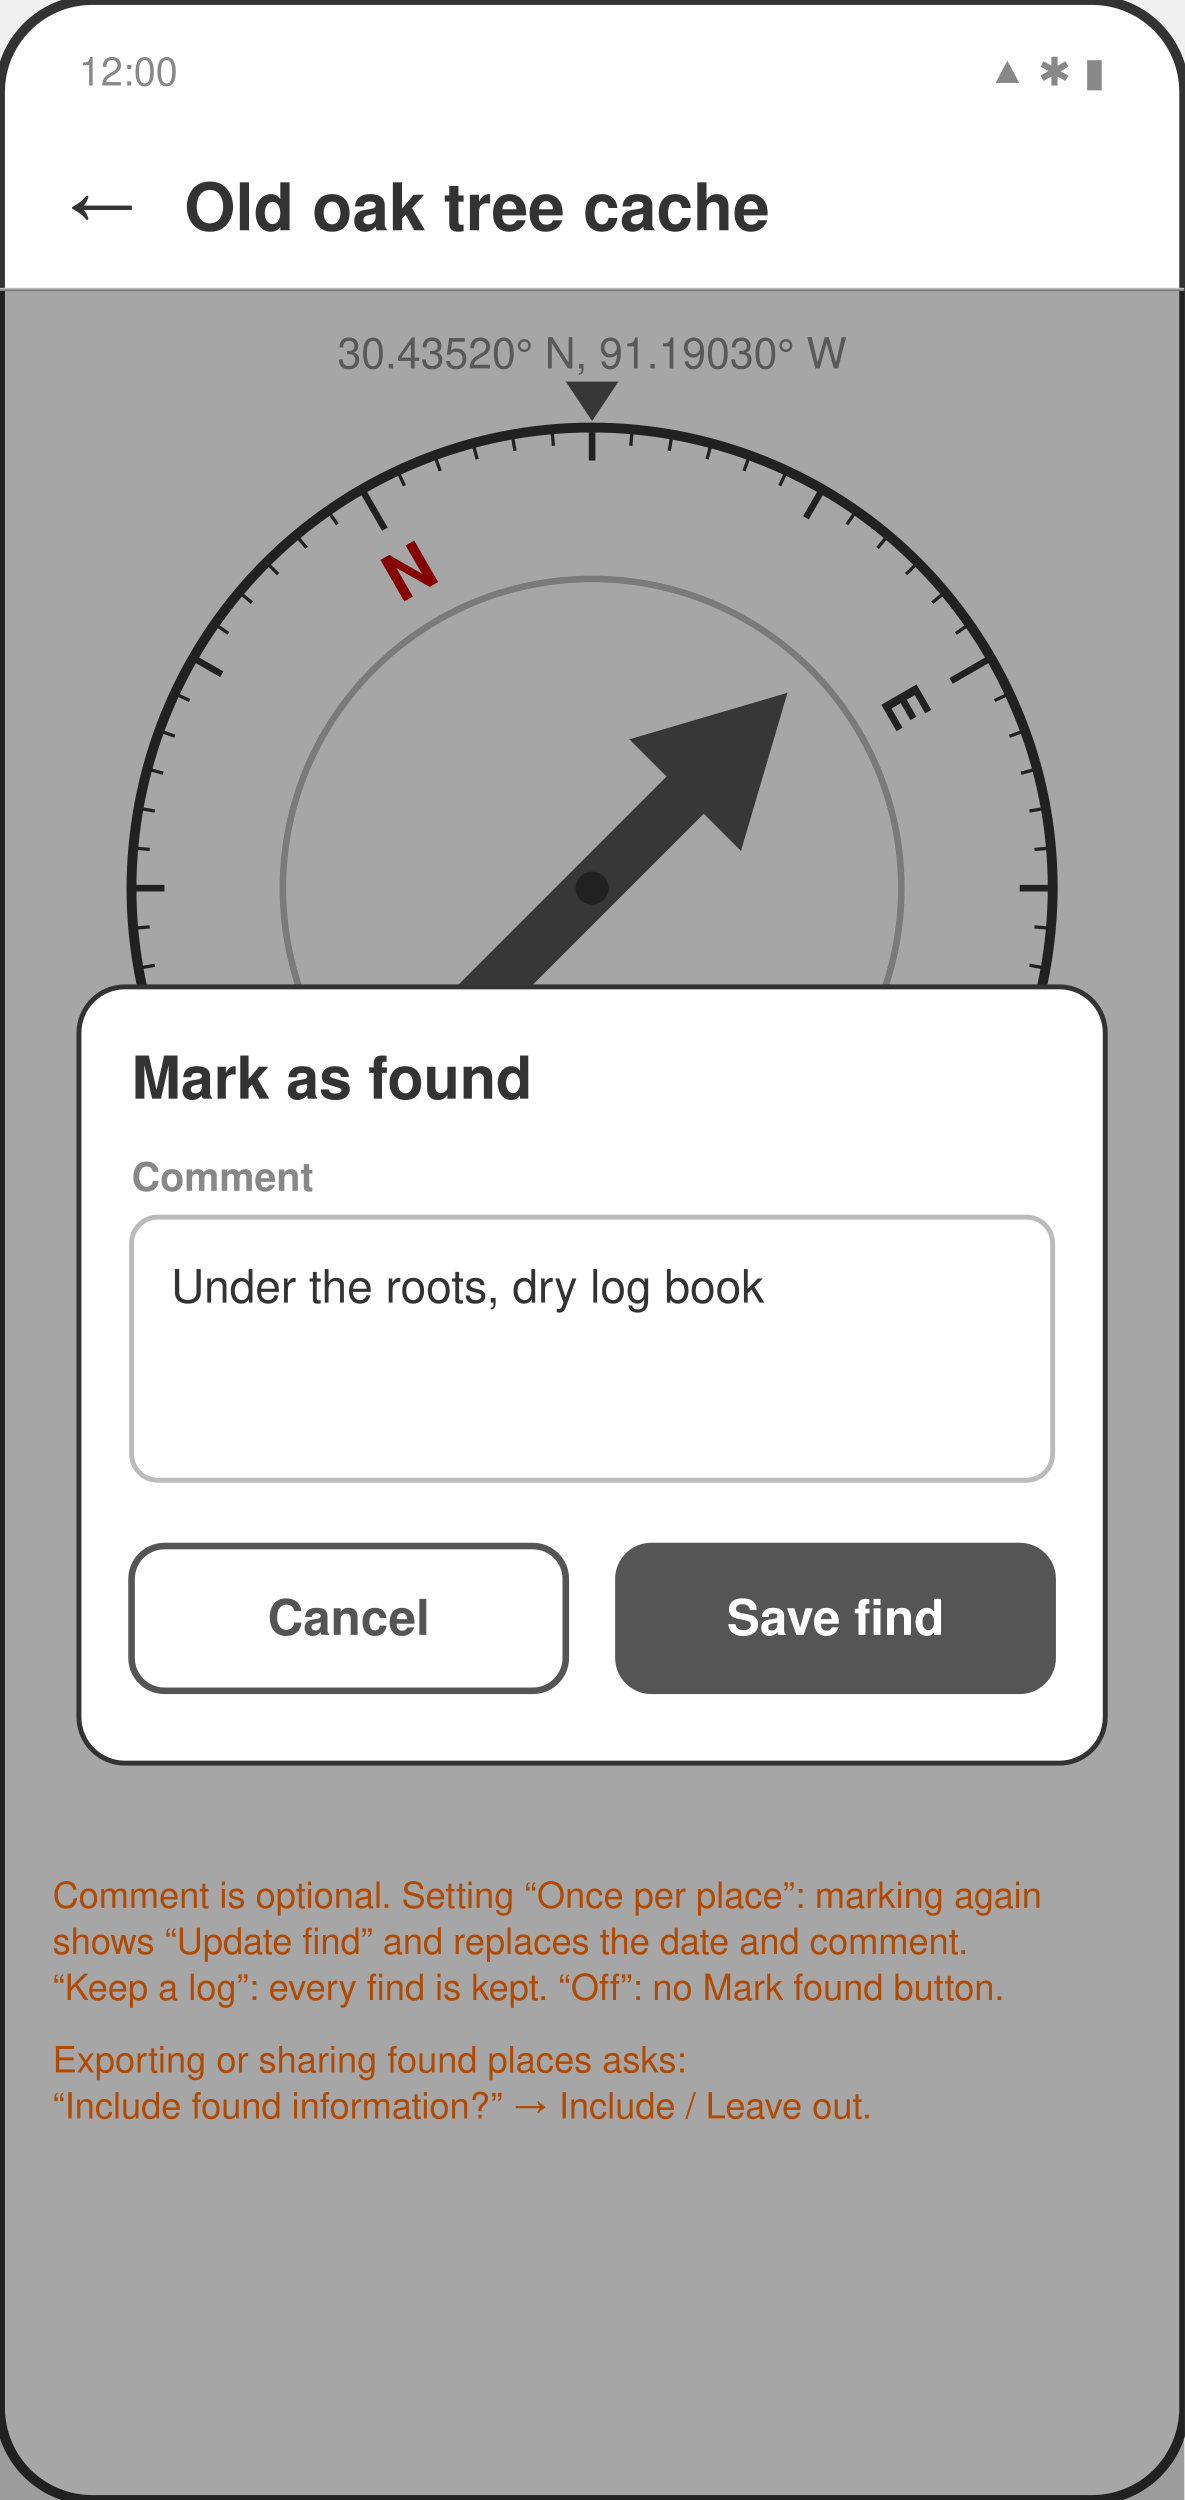
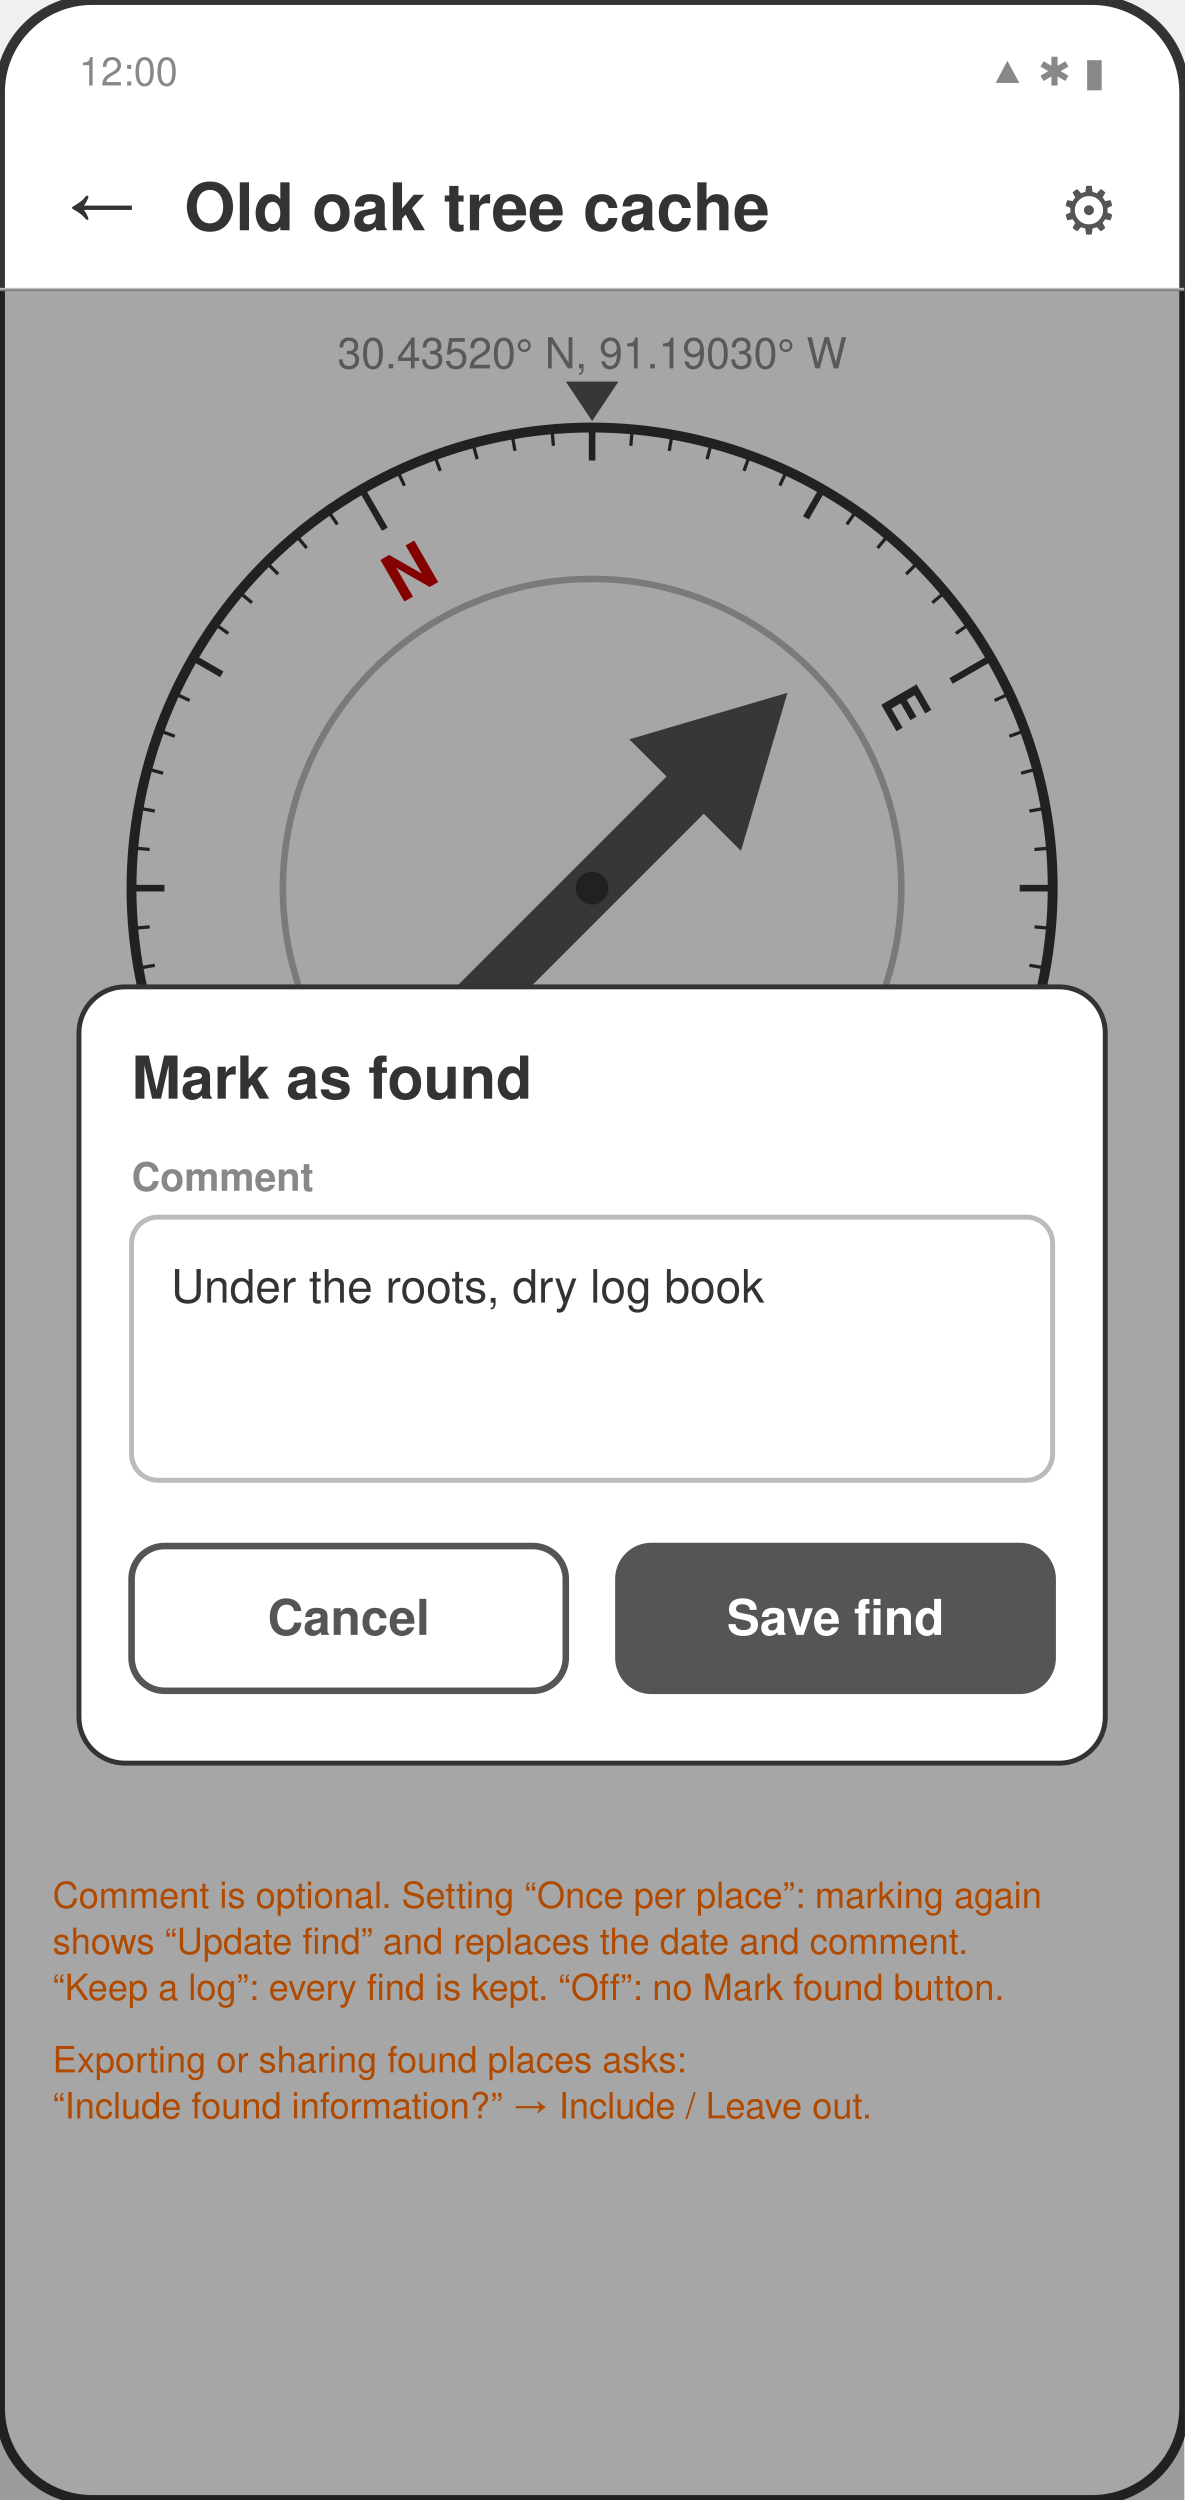
<svg xmlns="http://www.w3.org/2000/svg" width="360" height="760" viewBox="0 0 360 760">
  <rect width="360" height="760" rx="28" fill="#fff" stroke="#333" stroke-width="3" />
  <text x="24" y="26" font-family="Helvetica, Arial, sans-serif" font-size="12" fill="#888">12:00</text>
  <text x="336" y="26" font-family="Helvetica, Arial, sans-serif" font-size="12" fill="#888" text-anchor="end">▲ ✱ ▮</text>
  <line x1="0" y1="88" x2="360" y2="88" stroke="#bbb" />
  <text x="56" y="70" font-family="Helvetica, Arial, sans-serif" font-size="20" font-weight="bold" fill="#333">Old oak tree cache</text>
  <text x="20" y="70" font-family="Helvetica, Arial, sans-serif" font-size="22" fill="#333">←</text>
+   <text x="340" y="71" font-family="Helvetica, Arial, sans-serif" font-size="20" fill="#555" text-anchor="end">⚙</text>
  <text x="180.0" y="112" font-family="Helvetica, Arial, sans-serif" font-size="13" fill="#888" font-weight="normal" text-anchor="middle">30.43520° N, 91.19030° W</text>
  <polygon points="172.0,116 188.0,116 180.0,128" fill="#555" />
  <g transform="rotate(-30 180.0 270)">
    <circle cx="180.0" cy="270" r="140" fill="#fff" stroke="#333" stroke-width="3" />
    <line x1="180.0" y1="130" x2="180.0" y2="144" stroke="#333" stroke-width="2" transform="rotate(0 180.0 270)" />
    <line x1="180.0" y1="130" x2="180.0" y2="135" stroke="#333" stroke-width="1" transform="rotate(5 180.0 270)" />
    <line x1="180.0" y1="130" x2="180.0" y2="135" stroke="#333" stroke-width="1" transform="rotate(10 180.0 270)" />
    <line x1="180.0" y1="130" x2="180.0" y2="135" stroke="#333" stroke-width="1" transform="rotate(15 180.0 270)" />
    <line x1="180.0" y1="130" x2="180.0" y2="135" stroke="#333" stroke-width="1" transform="rotate(20 180.0 270)" />
    <line x1="180.0" y1="130" x2="180.0" y2="135" stroke="#333" stroke-width="1" transform="rotate(25 180.0 270)" />
    <line x1="180.0" y1="130" x2="180.0" y2="140" stroke="#333" stroke-width="2" transform="rotate(30 180.0 270)" />
    <line x1="180.0" y1="130" x2="180.0" y2="135" stroke="#333" stroke-width="1" transform="rotate(35 180.0 270)" />
    <line x1="180.0" y1="130" x2="180.0" y2="135" stroke="#333" stroke-width="1" transform="rotate(40 180.0 270)" />
    <line x1="180.0" y1="130" x2="180.0" y2="135" stroke="#333" stroke-width="1" transform="rotate(45 180.0 270)" />
    <line x1="180.0" y1="130" x2="180.0" y2="135" stroke="#333" stroke-width="1" transform="rotate(50 180.0 270)" />
    <line x1="180.0" y1="130" x2="180.0" y2="135" stroke="#333" stroke-width="1" transform="rotate(55 180.0 270)" />
    <line x1="180.0" y1="130" x2="180.0" y2="140" stroke="#333" stroke-width="2" transform="rotate(60 180.0 270)" />
    <line x1="180.0" y1="130" x2="180.0" y2="135" stroke="#333" stroke-width="1" transform="rotate(65 180.0 270)" />
    <line x1="180.0" y1="130" x2="180.0" y2="135" stroke="#333" stroke-width="1" transform="rotate(70 180.0 270)" />
    <line x1="180.0" y1="130" x2="180.0" y2="135" stroke="#333" stroke-width="1" transform="rotate(75 180.0 270)" />
    <line x1="180.0" y1="130" x2="180.0" y2="135" stroke="#333" stroke-width="1" transform="rotate(80 180.0 270)" />
    <line x1="180.0" y1="130" x2="180.0" y2="135" stroke="#333" stroke-width="1" transform="rotate(85 180.0 270)" />
    <line x1="180.0" y1="130" x2="180.0" y2="144" stroke="#333" stroke-width="2" transform="rotate(90 180.0 270)" />
    <line x1="180.0" y1="130" x2="180.0" y2="135" stroke="#333" stroke-width="1" transform="rotate(95 180.0 270)" />
    <line x1="180.0" y1="130" x2="180.0" y2="135" stroke="#333" stroke-width="1" transform="rotate(100 180.0 270)" />
    <line x1="180.0" y1="130" x2="180.0" y2="135" stroke="#333" stroke-width="1" transform="rotate(105 180.0 270)" />
    <line x1="180.0" y1="130" x2="180.0" y2="135" stroke="#333" stroke-width="1" transform="rotate(110 180.0 270)" />
    <line x1="180.0" y1="130" x2="180.0" y2="135" stroke="#333" stroke-width="1" transform="rotate(115 180.0 270)" />
    <line x1="180.0" y1="130" x2="180.0" y2="140" stroke="#333" stroke-width="2" transform="rotate(120 180.0 270)" />
    <line x1="180.0" y1="130" x2="180.0" y2="135" stroke="#333" stroke-width="1" transform="rotate(125 180.0 270)" />
    <line x1="180.0" y1="130" x2="180.0" y2="135" stroke="#333" stroke-width="1" transform="rotate(130 180.0 270)" />
    <line x1="180.0" y1="130" x2="180.0" y2="135" stroke="#333" stroke-width="1" transform="rotate(135 180.0 270)" />
    <line x1="180.0" y1="130" x2="180.0" y2="135" stroke="#333" stroke-width="1" transform="rotate(140 180.0 270)" />
    <line x1="180.0" y1="130" x2="180.0" y2="135" stroke="#333" stroke-width="1" transform="rotate(145 180.0 270)" />
    <line x1="180.0" y1="130" x2="180.0" y2="140" stroke="#333" stroke-width="2" transform="rotate(150 180.0 270)" />
    <line x1="180.0" y1="130" x2="180.0" y2="135" stroke="#333" stroke-width="1" transform="rotate(155 180.0 270)" />
    <line x1="180.0" y1="130" x2="180.0" y2="135" stroke="#333" stroke-width="1" transform="rotate(160 180.0 270)" />
    <line x1="180.0" y1="130" x2="180.0" y2="135" stroke="#333" stroke-width="1" transform="rotate(165 180.0 270)" />
    <line x1="180.0" y1="130" x2="180.0" y2="135" stroke="#333" stroke-width="1" transform="rotate(170 180.0 270)" />
    <line x1="180.0" y1="130" x2="180.0" y2="135" stroke="#333" stroke-width="1" transform="rotate(175 180.0 270)" />
    <line x1="180.0" y1="130" x2="180.0" y2="144" stroke="#333" stroke-width="2" transform="rotate(180 180.0 270)" />
    <line x1="180.0" y1="130" x2="180.0" y2="135" stroke="#333" stroke-width="1" transform="rotate(185 180.0 270)" />
    <line x1="180.0" y1="130" x2="180.0" y2="135" stroke="#333" stroke-width="1" transform="rotate(190 180.0 270)" />
    <line x1="180.0" y1="130" x2="180.0" y2="135" stroke="#333" stroke-width="1" transform="rotate(195 180.0 270)" />
    <line x1="180.0" y1="130" x2="180.0" y2="135" stroke="#333" stroke-width="1" transform="rotate(200 180.0 270)" />
    <line x1="180.0" y1="130" x2="180.0" y2="135" stroke="#333" stroke-width="1" transform="rotate(205 180.0 270)" />
    <line x1="180.0" y1="130" x2="180.0" y2="140" stroke="#333" stroke-width="2" transform="rotate(210 180.0 270)" />
    <line x1="180.0" y1="130" x2="180.0" y2="135" stroke="#333" stroke-width="1" transform="rotate(215 180.0 270)" />
    <line x1="180.0" y1="130" x2="180.0" y2="135" stroke="#333" stroke-width="1" transform="rotate(220 180.0 270)" />
    <line x1="180.0" y1="130" x2="180.0" y2="135" stroke="#333" stroke-width="1" transform="rotate(225 180.0 270)" />
    <line x1="180.0" y1="130" x2="180.0" y2="135" stroke="#333" stroke-width="1" transform="rotate(230 180.0 270)" />
    <line x1="180.0" y1="130" x2="180.0" y2="135" stroke="#333" stroke-width="1" transform="rotate(235 180.0 270)" />
    <line x1="180.0" y1="130" x2="180.0" y2="140" stroke="#333" stroke-width="2" transform="rotate(240 180.0 270)" />
    <line x1="180.0" y1="130" x2="180.0" y2="135" stroke="#333" stroke-width="1" transform="rotate(245 180.0 270)" />
    <line x1="180.0" y1="130" x2="180.0" y2="135" stroke="#333" stroke-width="1" transform="rotate(250 180.0 270)" />
    <line x1="180.0" y1="130" x2="180.0" y2="135" stroke="#333" stroke-width="1" transform="rotate(255 180.0 270)" />
    <line x1="180.0" y1="130" x2="180.0" y2="135" stroke="#333" stroke-width="1" transform="rotate(260 180.0 270)" />
    <line x1="180.0" y1="130" x2="180.0" y2="135" stroke="#333" stroke-width="1" transform="rotate(265 180.0 270)" />
    <line x1="180.0" y1="130" x2="180.0" y2="144" stroke="#333" stroke-width="2" transform="rotate(270 180.0 270)" />
    <line x1="180.0" y1="130" x2="180.0" y2="135" stroke="#333" stroke-width="1" transform="rotate(275 180.0 270)" />
    <line x1="180.0" y1="130" x2="180.0" y2="135" stroke="#333" stroke-width="1" transform="rotate(280 180.0 270)" />
    <line x1="180.0" y1="130" x2="180.0" y2="135" stroke="#333" stroke-width="1" transform="rotate(285 180.0 270)" />
    <line x1="180.0" y1="130" x2="180.0" y2="135" stroke="#333" stroke-width="1" transform="rotate(290 180.0 270)" />
    <line x1="180.0" y1="130" x2="180.0" y2="135" stroke="#333" stroke-width="1" transform="rotate(295 180.0 270)" />
    <line x1="180.0" y1="130" x2="180.0" y2="140" stroke="#333" stroke-width="2" transform="rotate(300 180.0 270)" />
    <line x1="180.0" y1="130" x2="180.0" y2="135" stroke="#333" stroke-width="1" transform="rotate(305 180.0 270)" />
    <line x1="180.0" y1="130" x2="180.0" y2="135" stroke="#333" stroke-width="1" transform="rotate(310 180.0 270)" />
    <line x1="180.0" y1="130" x2="180.0" y2="135" stroke="#333" stroke-width="1" transform="rotate(315 180.0 270)" />
    <line x1="180.0" y1="130" x2="180.0" y2="135" stroke="#333" stroke-width="1" transform="rotate(320 180.0 270)" />
    <line x1="180.0" y1="130" x2="180.0" y2="135" stroke="#333" stroke-width="1" transform="rotate(325 180.0 270)" />
    <line x1="180.0" y1="130" x2="180.0" y2="140" stroke="#333" stroke-width="2" transform="rotate(330 180.0 270)" />
    <line x1="180.0" y1="130" x2="180.0" y2="135" stroke="#333" stroke-width="1" transform="rotate(335 180.0 270)" />
    <line x1="180.0" y1="130" x2="180.0" y2="135" stroke="#333" stroke-width="1" transform="rotate(340 180.0 270)" />
    <line x1="180.0" y1="130" x2="180.0" y2="135" stroke="#333" stroke-width="1" transform="rotate(345 180.0 270)" />
    <line x1="180.0" y1="130" x2="180.0" y2="135" stroke="#333" stroke-width="1" transform="rotate(350 180.0 270)" />
    <line x1="180.0" y1="130" x2="180.0" y2="135" stroke="#333" stroke-width="1" transform="rotate(355 180.0 270)" />
    <text x="180.0" y="166" font-family="Helvetica, Arial, sans-serif" font-size="20" font-weight="bold" fill="#c00" text-anchor="middle" transform="rotate(0 180.0 270)">N</text>
    <text x="180.0" y="166" font-family="Helvetica, Arial, sans-serif" font-size="17" font-weight="bold" fill="#333" text-anchor="middle" transform="rotate(90 180.0 270)">E</text>
    <text x="180.0" y="166" font-family="Helvetica, Arial, sans-serif" font-size="17" font-weight="bold" fill="#333" text-anchor="middle" transform="rotate(180 180.0 270)">S</text>
    <text x="180.0" y="166" font-family="Helvetica, Arial, sans-serif" font-size="17" font-weight="bold" fill="#333" text-anchor="middle" transform="rotate(270 180.0 270)">W</text>
  </g>
  <circle cx="180.0" cy="270" r="94" fill="none" stroke="#bbb" stroke-width="2" />
  <polygon transform="rotate(45 180.0 270)" fill="#555" points="180.0,186 204.0,230 188.0,230 188.0,342 172.0,342 172.0,230 156.0,230" />
  <circle cx="180.0" cy="270" r="5" fill="#333" />
  <rect x="0" y="88" width="360" height="672" fill="#000" fill-opacity="0.35" />
  <rect x="24" y="300" width="312" height="236" rx="14" fill="#fff" stroke="#333" stroke-width="1.5" />
  <text x="40" y="334" font-family="Helvetica, Arial, sans-serif" font-size="18" fill="#333" font-weight="bold" text-anchor="start">Mark as found</text>
  <text x="40" y="362" font-family="Helvetica, Arial, sans-serif" font-size="12" fill="#888" font-weight="bold" text-anchor="start">Comment</text>
  <rect x="40" y="370" width="280" height="80" rx="8" fill="#fff" stroke="#bbb" stroke-width="1.5" />
  <text x="52" y="396" font-family="Helvetica, Arial, sans-serif" font-size="14" fill="#333" font-weight="normal" text-anchor="start">Under the roots, dry log book</text>
  <rect x="40" y="470" width="132" height="44" rx="10" fill="none" stroke="#555" stroke-width="2" />
  <text x="106.0" y="497.0" font-family="Helvetica, Arial, sans-serif" font-size="15" fill="#555" font-weight="bold" text-anchor="middle">Cancel</text>
  <rect x="188" y="470" width="132" height="44" rx="10" fill="#555" stroke="#555" stroke-width="2" />
  <text x="254.0" y="497.0" font-family="Helvetica, Arial, sans-serif" font-size="15" fill="#fff" font-weight="bold" text-anchor="middle">Save find</text>
  <text x="16" y="580" font-family="Helvetica, Arial, sans-serif" font-size="11" fill="#b04a00" font-weight="normal" text-anchor="start">Comment is optional. Setting “Once per place”: marking again</text>
  <text x="16" y="594" font-family="Helvetica, Arial, sans-serif" font-size="11" fill="#b04a00" font-weight="normal" text-anchor="start">shows “Update find” and replaces the date and comment.</text>
  <text x="16" y="608" font-family="Helvetica, Arial, sans-serif" font-size="11" fill="#b04a00" font-weight="normal" text-anchor="start">“Keep a log”: every find is kept. “Off”: no Mark found button.</text>
  <text x="16" y="630" font-family="Helvetica, Arial, sans-serif" font-size="11" fill="#b04a00" font-weight="normal" text-anchor="start">Exporting or sharing found places asks:</text>
  <text x="16" y="644" font-family="Helvetica, Arial, sans-serif" font-size="11" fill="#b04a00" font-weight="normal" text-anchor="start">“Include found information?” → Include / Leave out.</text>
</svg>
